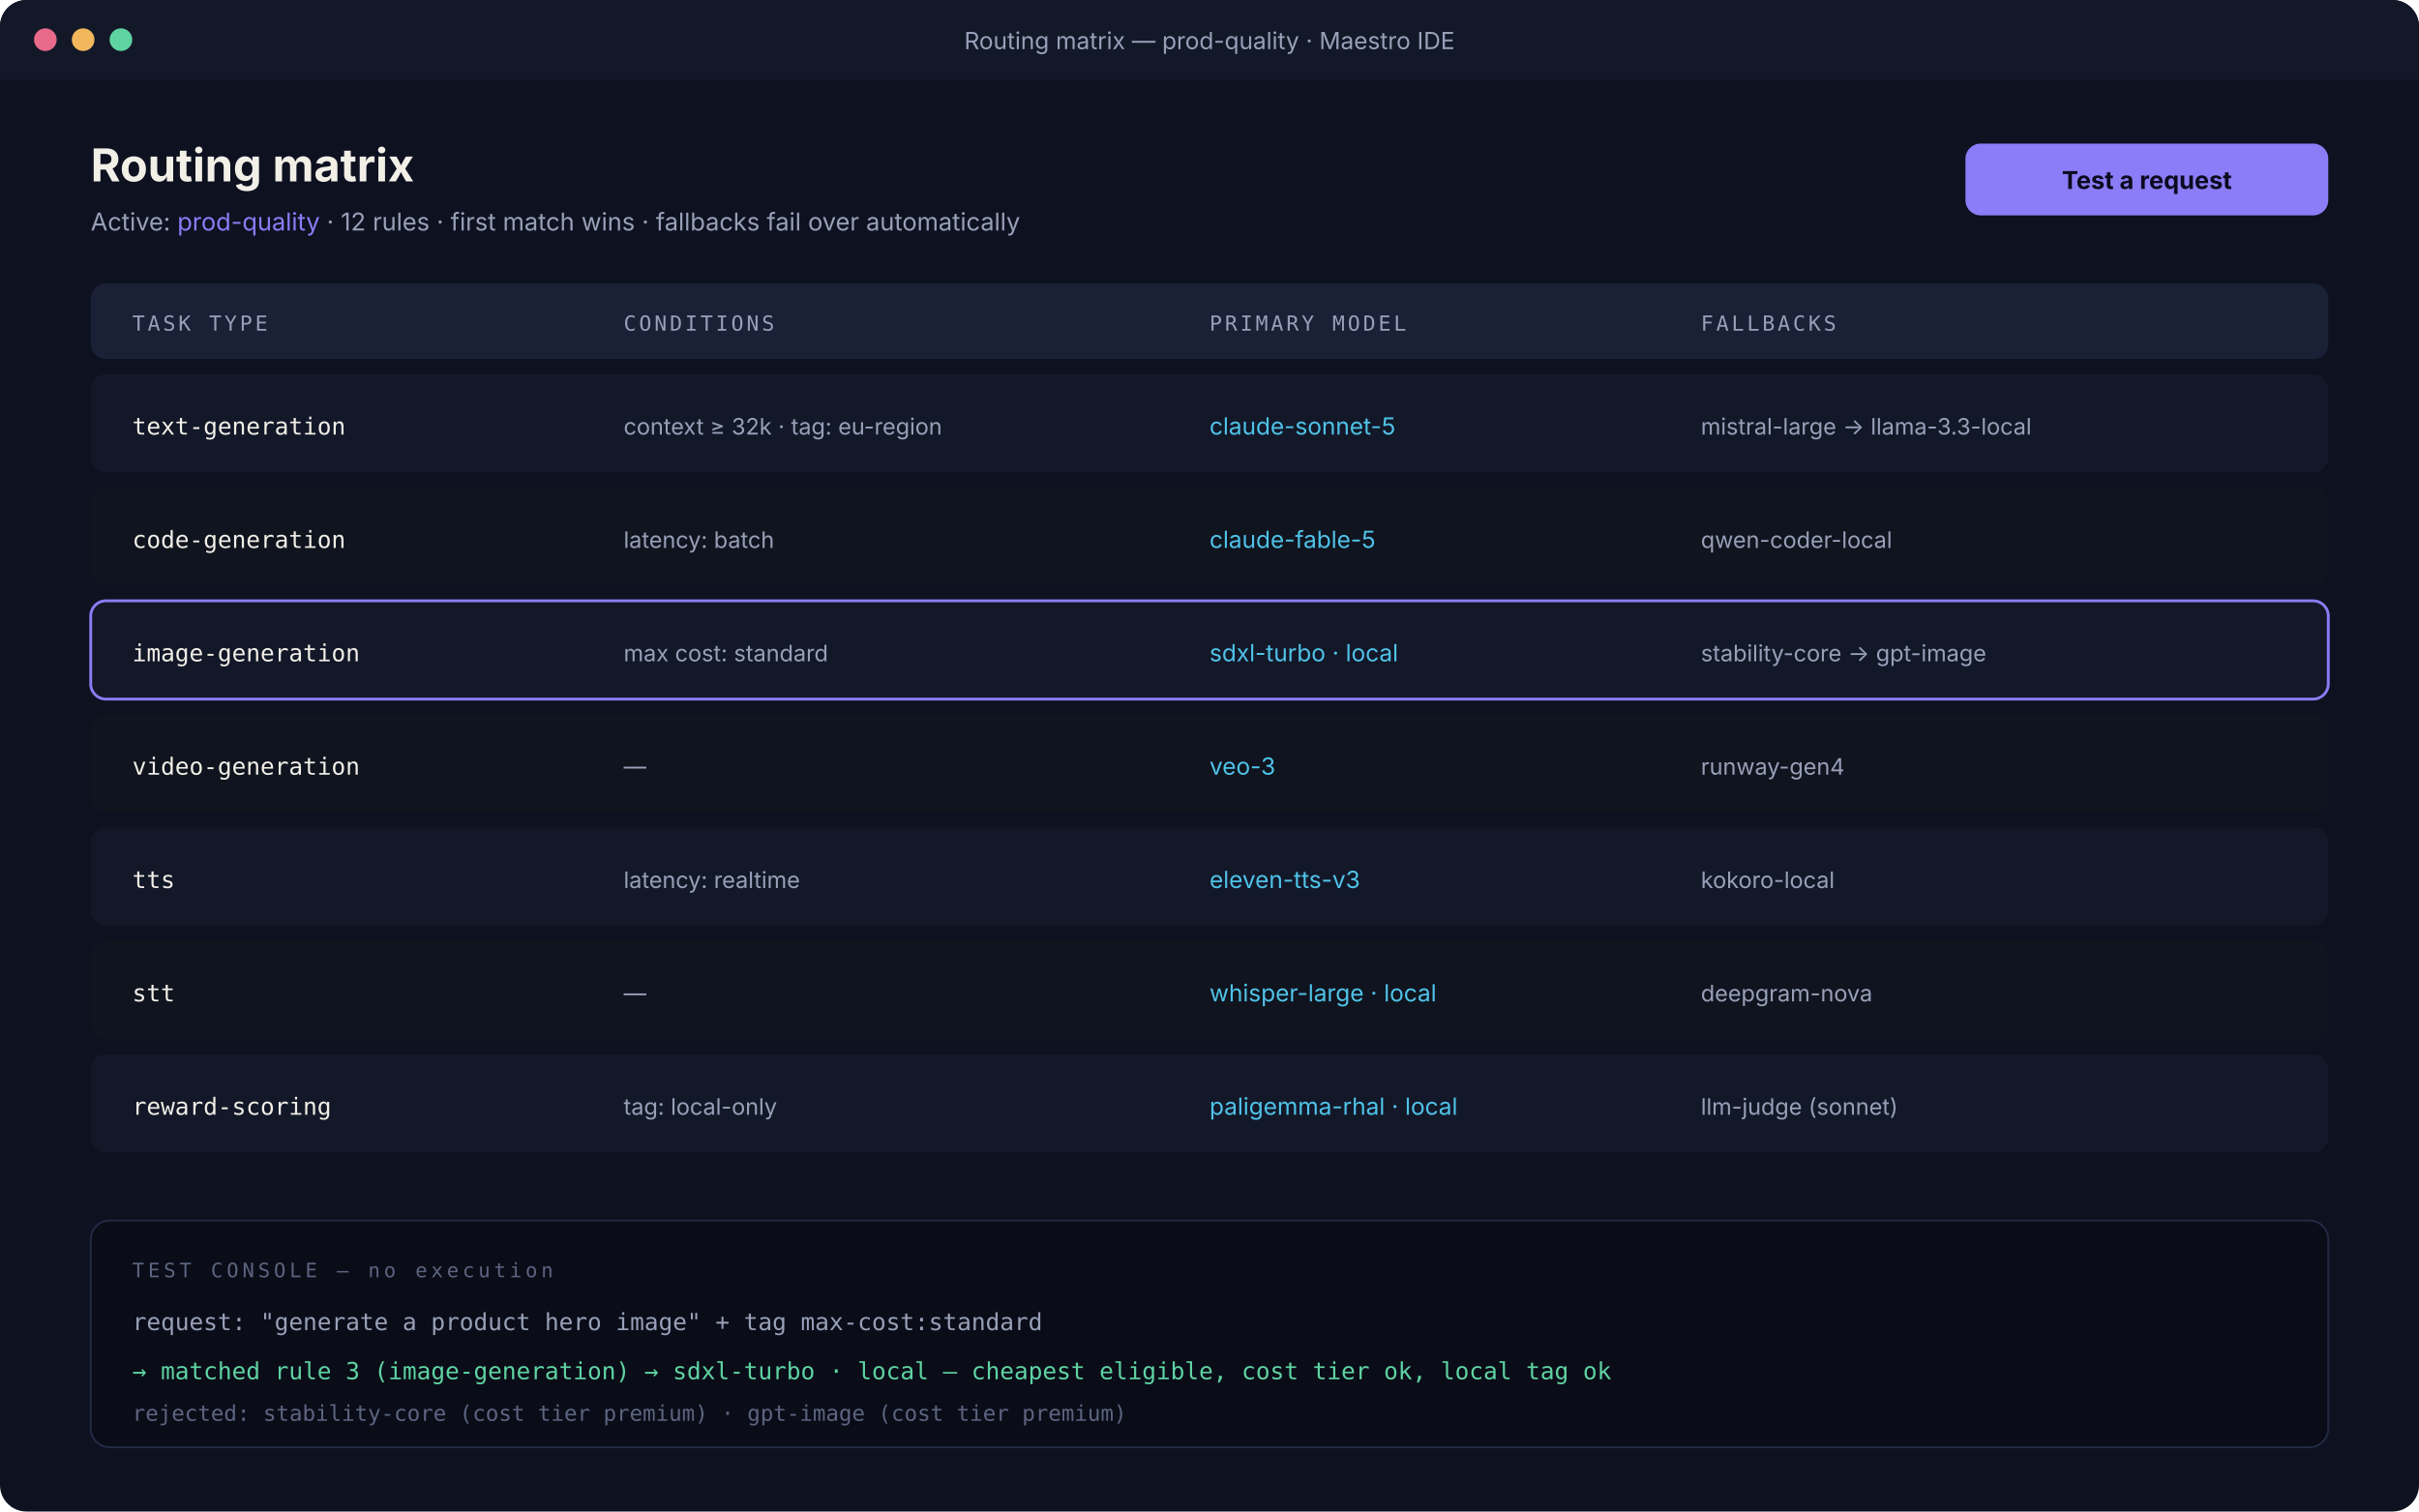
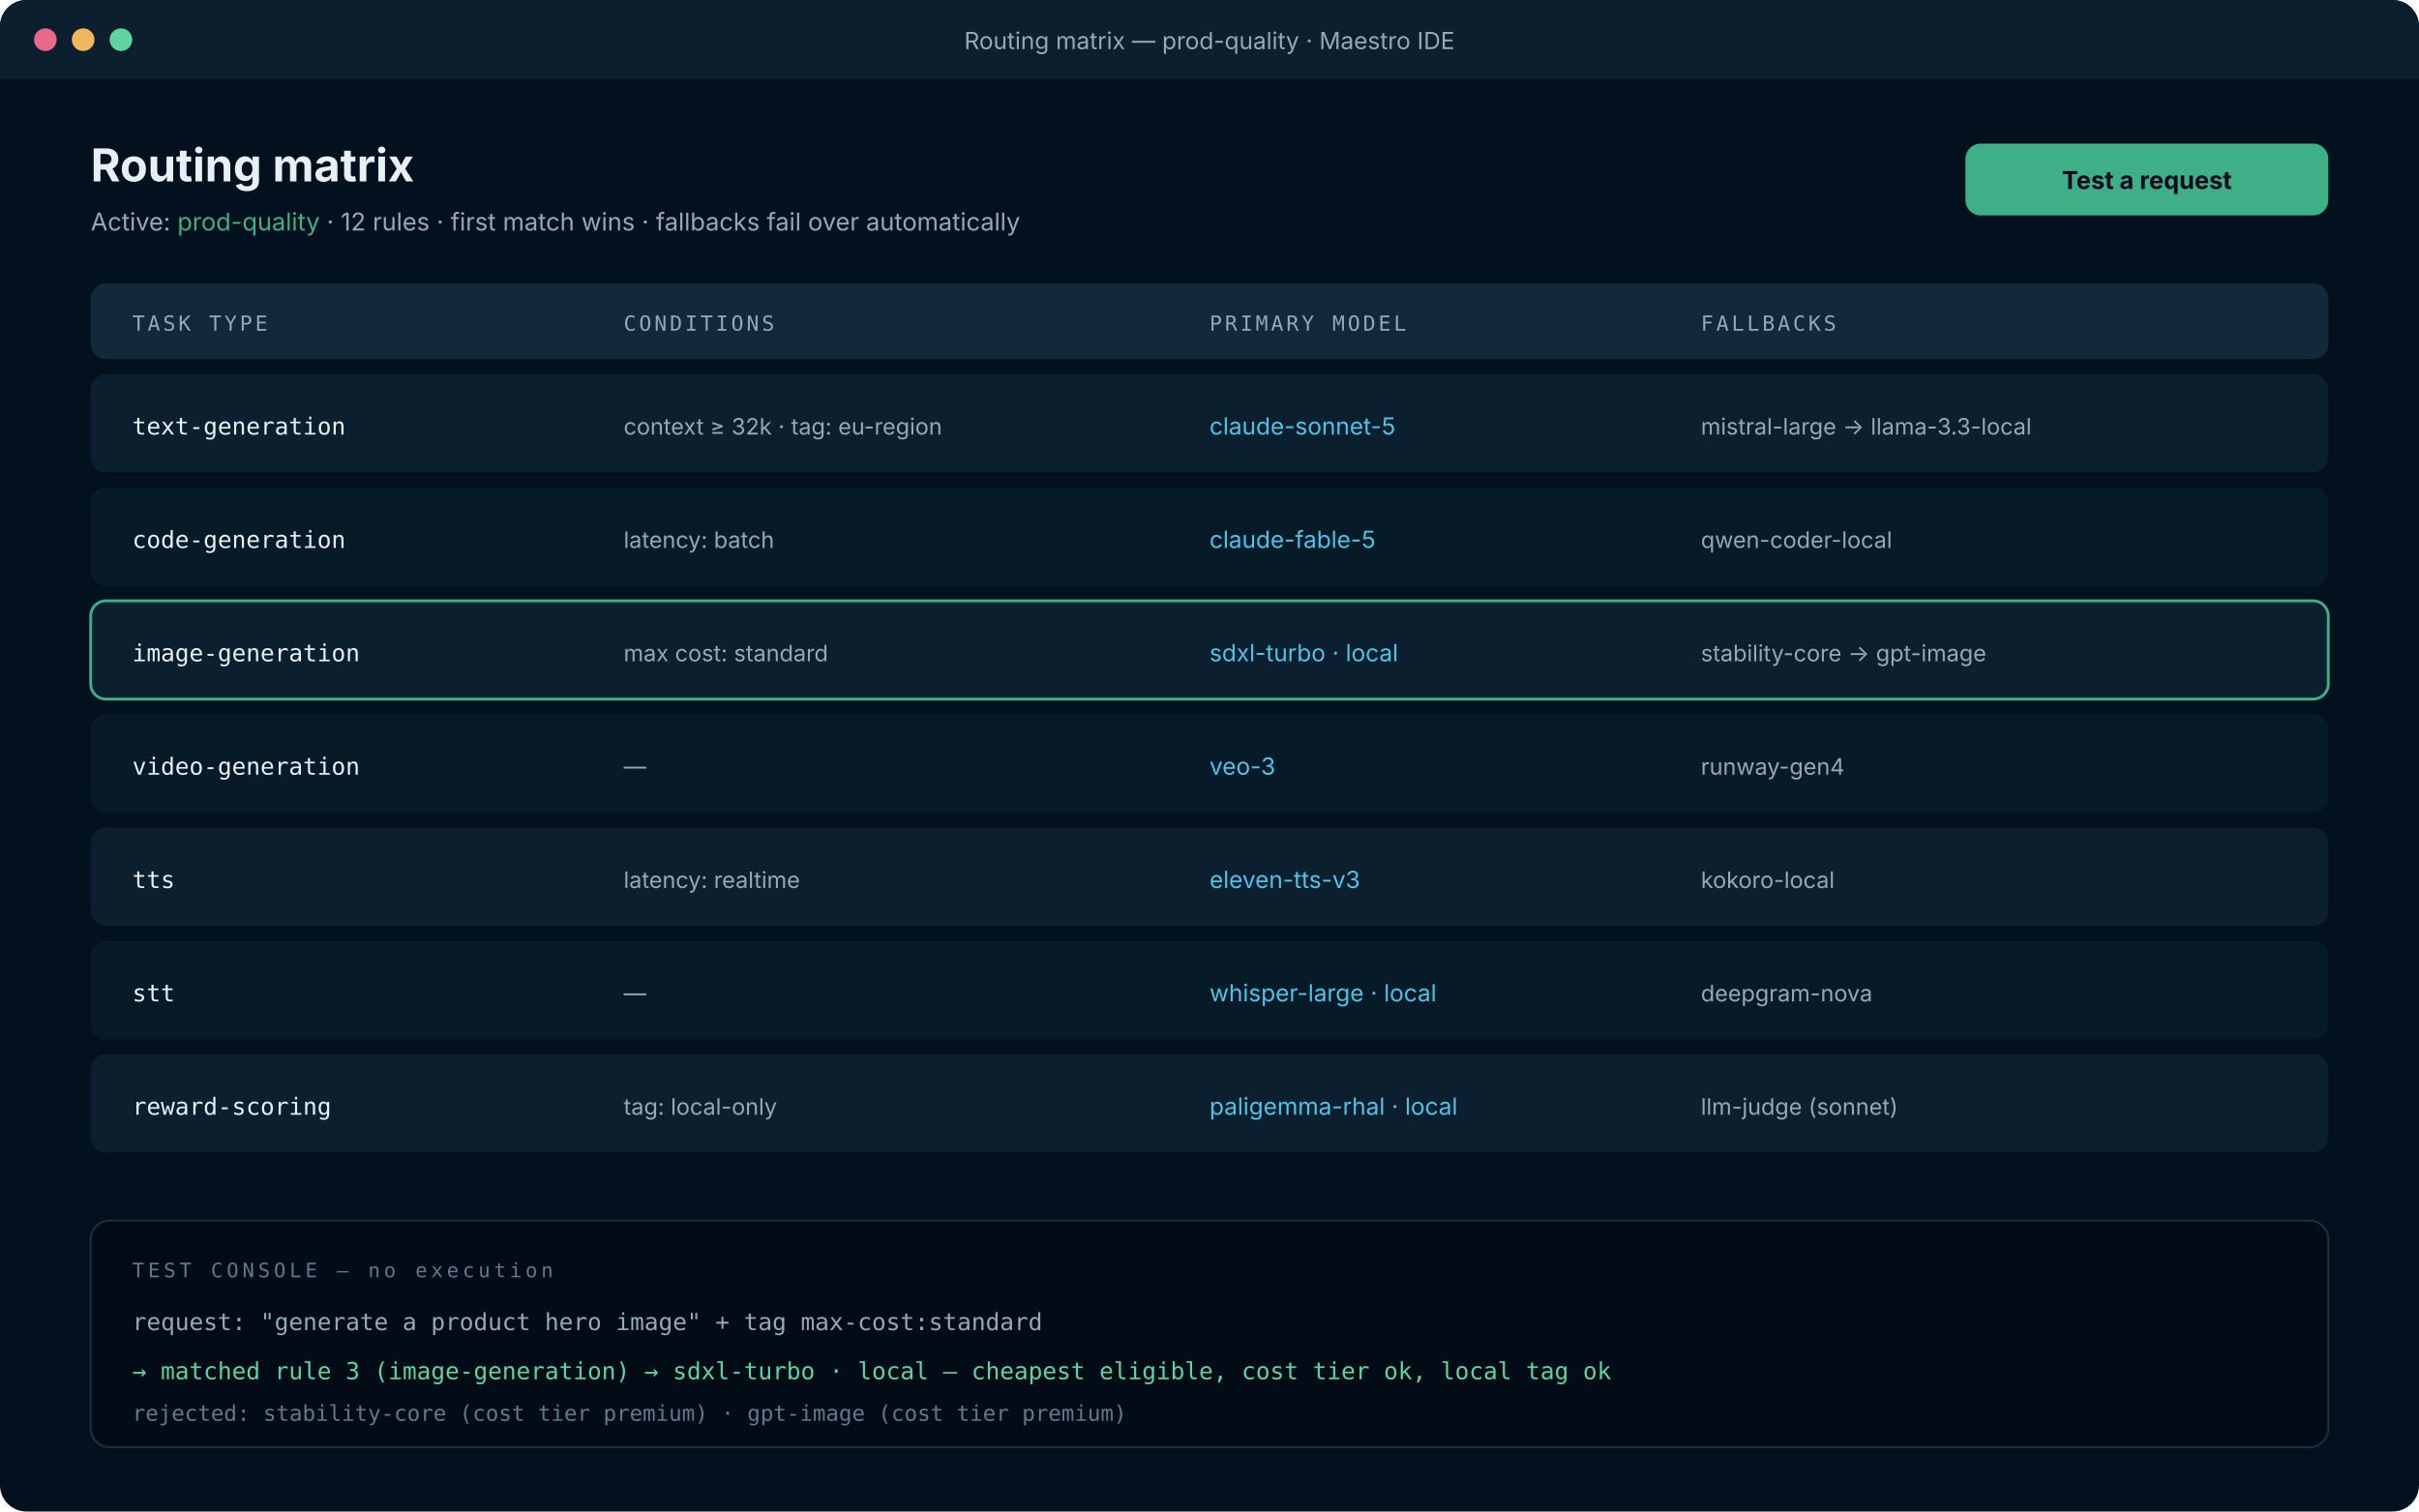
<svg xmlns="http://www.w3.org/2000/svg" viewBox="0 0 1280 800" font-family="-apple-system, 'Segoe UI', sans-serif" role="img" aria-label="Maestro IDE routing matrix editor">
-   <rect width="1280" height="800" rx="14" fill="#0d1120" />
-   <rect x="0" y="0" width="1280" height="42" rx="14" fill="#131829" />
-   <rect x="0" y="28" width="1280" height="14" fill="#131829" />
+   <rect width="1280" height="800" rx="14" fill="#03111E" />
+   <rect x="0" y="0" width="1280" height="42" rx="14" fill="#0B1F2E" />
+   <rect x="0" y="28" width="1280" height="14" fill="#0B1F2E" />
  <circle cx="24" cy="21" r="6" fill="#e86a8a" />
  <circle cx="44" cy="21" r="6" fill="#f2b75c" />
  <circle cx="64" cy="21" r="6" fill="#5fd3a2" />
-   <text x="640" y="26" text-anchor="middle" fill="#98a0b8" font-size="12.5">Routing matrix — prod-quality · Maestro IDE</text>
-   <text x="48" y="96" fill="#f2efe7" font-size="24" font-weight="650">Routing matrix</text>
-   <text x="48" y="122" fill="#98a0b8" font-size="13">Active: <tspan fill="#8b7cf7">prod-quality</tspan> · 12 rules · first match wins · fallbacks fail over automatically</text>
-   <rect x="1040" y="76" width="192" height="38" rx="8" fill="#8b7cf7" />
+   <text x="640" y="26" text-anchor="middle" fill="#93A9B8" font-size="12.5">Routing matrix — prod-quality · Maestro IDE</text>
+   <text x="48" y="96" fill="#E8F0F6" font-size="24" font-weight="650">Routing matrix</text>
+   <text x="48" y="122" fill="#93A9B8" font-size="13">Active: <tspan fill="#3EAF86">prod-quality</tspan> · 12 rules · first match wins · fallbacks fail over automatically</text>
+   <rect x="1040" y="76" width="192" height="38" rx="8" fill="#3EAF86" />
  <text x="1136" y="100" text-anchor="middle" fill="#0d0a1f" font-size="13" font-weight="700">Test a request</text>
-   <rect x="48" y="150" width="1184" height="40" rx="8" fill="#1a2036" />
-   <text x="70" y="175" fill="#98a0b8" font-size="11" letter-spacing="1.5" font-family="ui-monospace, Menlo, monospace">TASK TYPE</text>
-   <text x="330" y="175" fill="#98a0b8" font-size="11" letter-spacing="1.5" font-family="ui-monospace, Menlo, monospace">CONDITIONS</text>
-   <text x="640" y="175" fill="#98a0b8" font-size="11" letter-spacing="1.5" font-family="ui-monospace, Menlo, monospace">PRIMARY MODEL</text>
-   <text x="900" y="175" fill="#98a0b8" font-size="11" letter-spacing="1.5" font-family="ui-monospace, Menlo, monospace">FALLBACKS</text>
+   <rect x="48" y="150" width="1184" height="40" rx="8" fill="#12293A" />
+   <text x="70" y="175" fill="#93A9B8" font-size="11" letter-spacing="1.5" font-family="ui-monospace, Menlo, monospace">TASK TYPE</text>
+   <text x="330" y="175" fill="#93A9B8" font-size="11" letter-spacing="1.5" font-family="ui-monospace, Menlo, monospace">CONDITIONS</text>
+   <text x="640" y="175" fill="#93A9B8" font-size="11" letter-spacing="1.5" font-family="ui-monospace, Menlo, monospace">PRIMARY MODEL</text>
+   <text x="900" y="175" fill="#93A9B8" font-size="11" letter-spacing="1.5" font-family="ui-monospace, Menlo, monospace">FALLBACKS</text>
  <g font-size="13">
-     <rect x="48" y="198" width="1184" height="52" rx="8" fill="#131829" />
-     <text x="70" y="230" fill="#f2efe7" font-family="ui-monospace, Menlo, monospace" font-size="12.5">text-generation</text>
-     <text x="330" y="230" fill="#98a0b8" font-size="12">context ≥ 32k · tag: eu-region</text>
+     <rect x="48" y="198" width="1184" height="52" rx="8" fill="#0B1F2E" />
+     <text x="70" y="230" fill="#E8F0F6" font-family="ui-monospace, Menlo, monospace" font-size="12.5">text-generation</text>
+     <text x="330" y="230" fill="#93A9B8" font-size="12">context ≥ 32k · tag: eu-region</text>
    <text x="640" y="230" fill="#4fc3e8" font-size="12.5">claude-sonnet-5</text>
-     <text x="900" y="230" fill="#98a0b8" font-size="12">mistral-large → llama-3.3-local</text>
-     <rect x="48" y="258" width="1184" height="52" rx="8" fill="#10141f" />
-     <text x="70" y="290" fill="#f2efe7" font-family="ui-monospace, Menlo, monospace" font-size="12.5">code-generation</text>
-     <text x="330" y="290" fill="#98a0b8" font-size="12">latency: batch</text>
+     <text x="900" y="230" fill="#93A9B8" font-size="12">mistral-large → llama-3.3-local</text>
+     <rect x="48" y="258" width="1184" height="52" rx="8" fill="#071A28" />
+     <text x="70" y="290" fill="#E8F0F6" font-family="ui-monospace, Menlo, monospace" font-size="12.5">code-generation</text>
+     <text x="330" y="290" fill="#93A9B8" font-size="12">latency: batch</text>
    <text x="640" y="290" fill="#4fc3e8" font-size="12.5">claude-fable-5</text>
-     <text x="900" y="290" fill="#98a0b8" font-size="12">qwen-coder-local</text>
-     <rect x="48" y="318" width="1184" height="52" rx="8" fill="#131829" stroke="#8b7cf7" stroke-width="1.5" />
-     <text x="70" y="350" fill="#f2efe7" font-family="ui-monospace, Menlo, monospace" font-size="12.5">image-generation</text>
-     <text x="330" y="350" fill="#98a0b8" font-size="12">max cost: standard</text>
+     <text x="900" y="290" fill="#93A9B8" font-size="12">qwen-coder-local</text>
+     <rect x="48" y="318" width="1184" height="52" rx="8" fill="#0B1F2E" stroke="#3EAF86" stroke-width="1.5" />
+     <text x="70" y="350" fill="#E8F0F6" font-family="ui-monospace, Menlo, monospace" font-size="12.5">image-generation</text>
+     <text x="330" y="350" fill="#93A9B8" font-size="12">max cost: standard</text>
    <text x="640" y="350" fill="#4fc3e8" font-size="12.5">sdxl-turbo · local</text>
-     <text x="900" y="350" fill="#98a0b8" font-size="12">stability-core → gpt-image</text>
-     <rect x="48" y="378" width="1184" height="52" rx="8" fill="#10141f" />
-     <text x="70" y="410" fill="#f2efe7" font-family="ui-monospace, Menlo, monospace" font-size="12.5">video-generation</text>
-     <text x="330" y="410" fill="#98a0b8" font-size="12">—</text>
+     <text x="900" y="350" fill="#93A9B8" font-size="12">stability-core → gpt-image</text>
+     <rect x="48" y="378" width="1184" height="52" rx="8" fill="#071A28" />
+     <text x="70" y="410" fill="#E8F0F6" font-family="ui-monospace, Menlo, monospace" font-size="12.5">video-generation</text>
+     <text x="330" y="410" fill="#93A9B8" font-size="12">—</text>
    <text x="640" y="410" fill="#4fc3e8" font-size="12.5">veo-3</text>
-     <text x="900" y="410" fill="#98a0b8" font-size="12">runway-gen4</text>
-     <rect x="48" y="438" width="1184" height="52" rx="8" fill="#131829" />
-     <text x="70" y="470" fill="#f2efe7" font-family="ui-monospace, Menlo, monospace" font-size="12.5">tts</text>
-     <text x="330" y="470" fill="#98a0b8" font-size="12">latency: realtime</text>
+     <text x="900" y="410" fill="#93A9B8" font-size="12">runway-gen4</text>
+     <rect x="48" y="438" width="1184" height="52" rx="8" fill="#0B1F2E" />
+     <text x="70" y="470" fill="#E8F0F6" font-family="ui-monospace, Menlo, monospace" font-size="12.5">tts</text>
+     <text x="330" y="470" fill="#93A9B8" font-size="12">latency: realtime</text>
    <text x="640" y="470" fill="#4fc3e8" font-size="12.5">eleven-tts-v3</text>
-     <text x="900" y="470" fill="#98a0b8" font-size="12">kokoro-local</text>
-     <rect x="48" y="498" width="1184" height="52" rx="8" fill="#10141f" />
-     <text x="70" y="530" fill="#f2efe7" font-family="ui-monospace, Menlo, monospace" font-size="12.5">stt</text>
-     <text x="330" y="530" fill="#98a0b8" font-size="12">—</text>
+     <text x="900" y="470" fill="#93A9B8" font-size="12">kokoro-local</text>
+     <rect x="48" y="498" width="1184" height="52" rx="8" fill="#071A28" />
+     <text x="70" y="530" fill="#E8F0F6" font-family="ui-monospace, Menlo, monospace" font-size="12.5">stt</text>
+     <text x="330" y="530" fill="#93A9B8" font-size="12">—</text>
    <text x="640" y="530" fill="#4fc3e8" font-size="12.5">whisper-large · local</text>
-     <text x="900" y="530" fill="#98a0b8" font-size="12">deepgram-nova</text>
-     <rect x="48" y="558" width="1184" height="52" rx="8" fill="#131829" />
-     <text x="70" y="590" fill="#f2efe7" font-family="ui-monospace, Menlo, monospace" font-size="12.5">reward-scoring</text>
-     <text x="330" y="590" fill="#98a0b8" font-size="12">tag: local-only</text>
+     <text x="900" y="530" fill="#93A9B8" font-size="12">deepgram-nova</text>
+     <rect x="48" y="558" width="1184" height="52" rx="8" fill="#0B1F2E" />
+     <text x="70" y="590" fill="#E8F0F6" font-family="ui-monospace, Menlo, monospace" font-size="12.5">reward-scoring</text>
+     <text x="330" y="590" fill="#93A9B8" font-size="12">tag: local-only</text>
    <text x="640" y="590" fill="#4fc3e8" font-size="12.5">paligemma-rhal · local</text>
-     <text x="900" y="590" fill="#98a0b8" font-size="12">llm-judge (sonnet)</text>
+     <text x="900" y="590" fill="#93A9B8" font-size="12">llm-judge (sonnet)</text>
  </g>
-   <rect x="48" y="646" width="1184" height="120" rx="10" fill="#0a0d18" stroke="#232a44" />
-   <text x="70" y="676" fill="#5c6480" font-size="10.5" letter-spacing="2" font-family="ui-monospace, Menlo, monospace">TEST CONSOLE — no execution</text>
-   <text x="70" y="704" fill="#98a0b8" font-size="12.5" font-family="ui-monospace, Menlo, monospace">request: "generate a product hero image" + tag max-cost:standard</text>
+   <rect x="48" y="646" width="1184" height="120" rx="10" fill="#020C16" stroke="#1B3242" />
+   <text x="70" y="676" fill="#5E7A8C" font-size="10.5" letter-spacing="2" font-family="ui-monospace, Menlo, monospace">TEST CONSOLE — no execution</text>
+   <text x="70" y="704" fill="#93A9B8" font-size="12.5" font-family="ui-monospace, Menlo, monospace">request: "generate a product hero image" + tag max-cost:standard</text>
  <text x="70" y="730" fill="#5fd3a2" font-size="12.5" font-family="ui-monospace, Menlo, monospace">→ matched rule 3 (image-generation) → sdxl-turbo · local — cheapest eligible, cost tier ok, local tag ok</text>
-   <text x="70" y="752" fill="#5c6480" font-size="11.5" font-family="ui-monospace, Menlo, monospace">rejected: stability-core (cost tier premium) · gpt-image (cost tier premium)</text>
+   <text x="70" y="752" fill="#5E7A8C" font-size="11.5" font-family="ui-monospace, Menlo, monospace">rejected: stability-core (cost tier premium) · gpt-image (cost tier premium)</text>
</svg>
